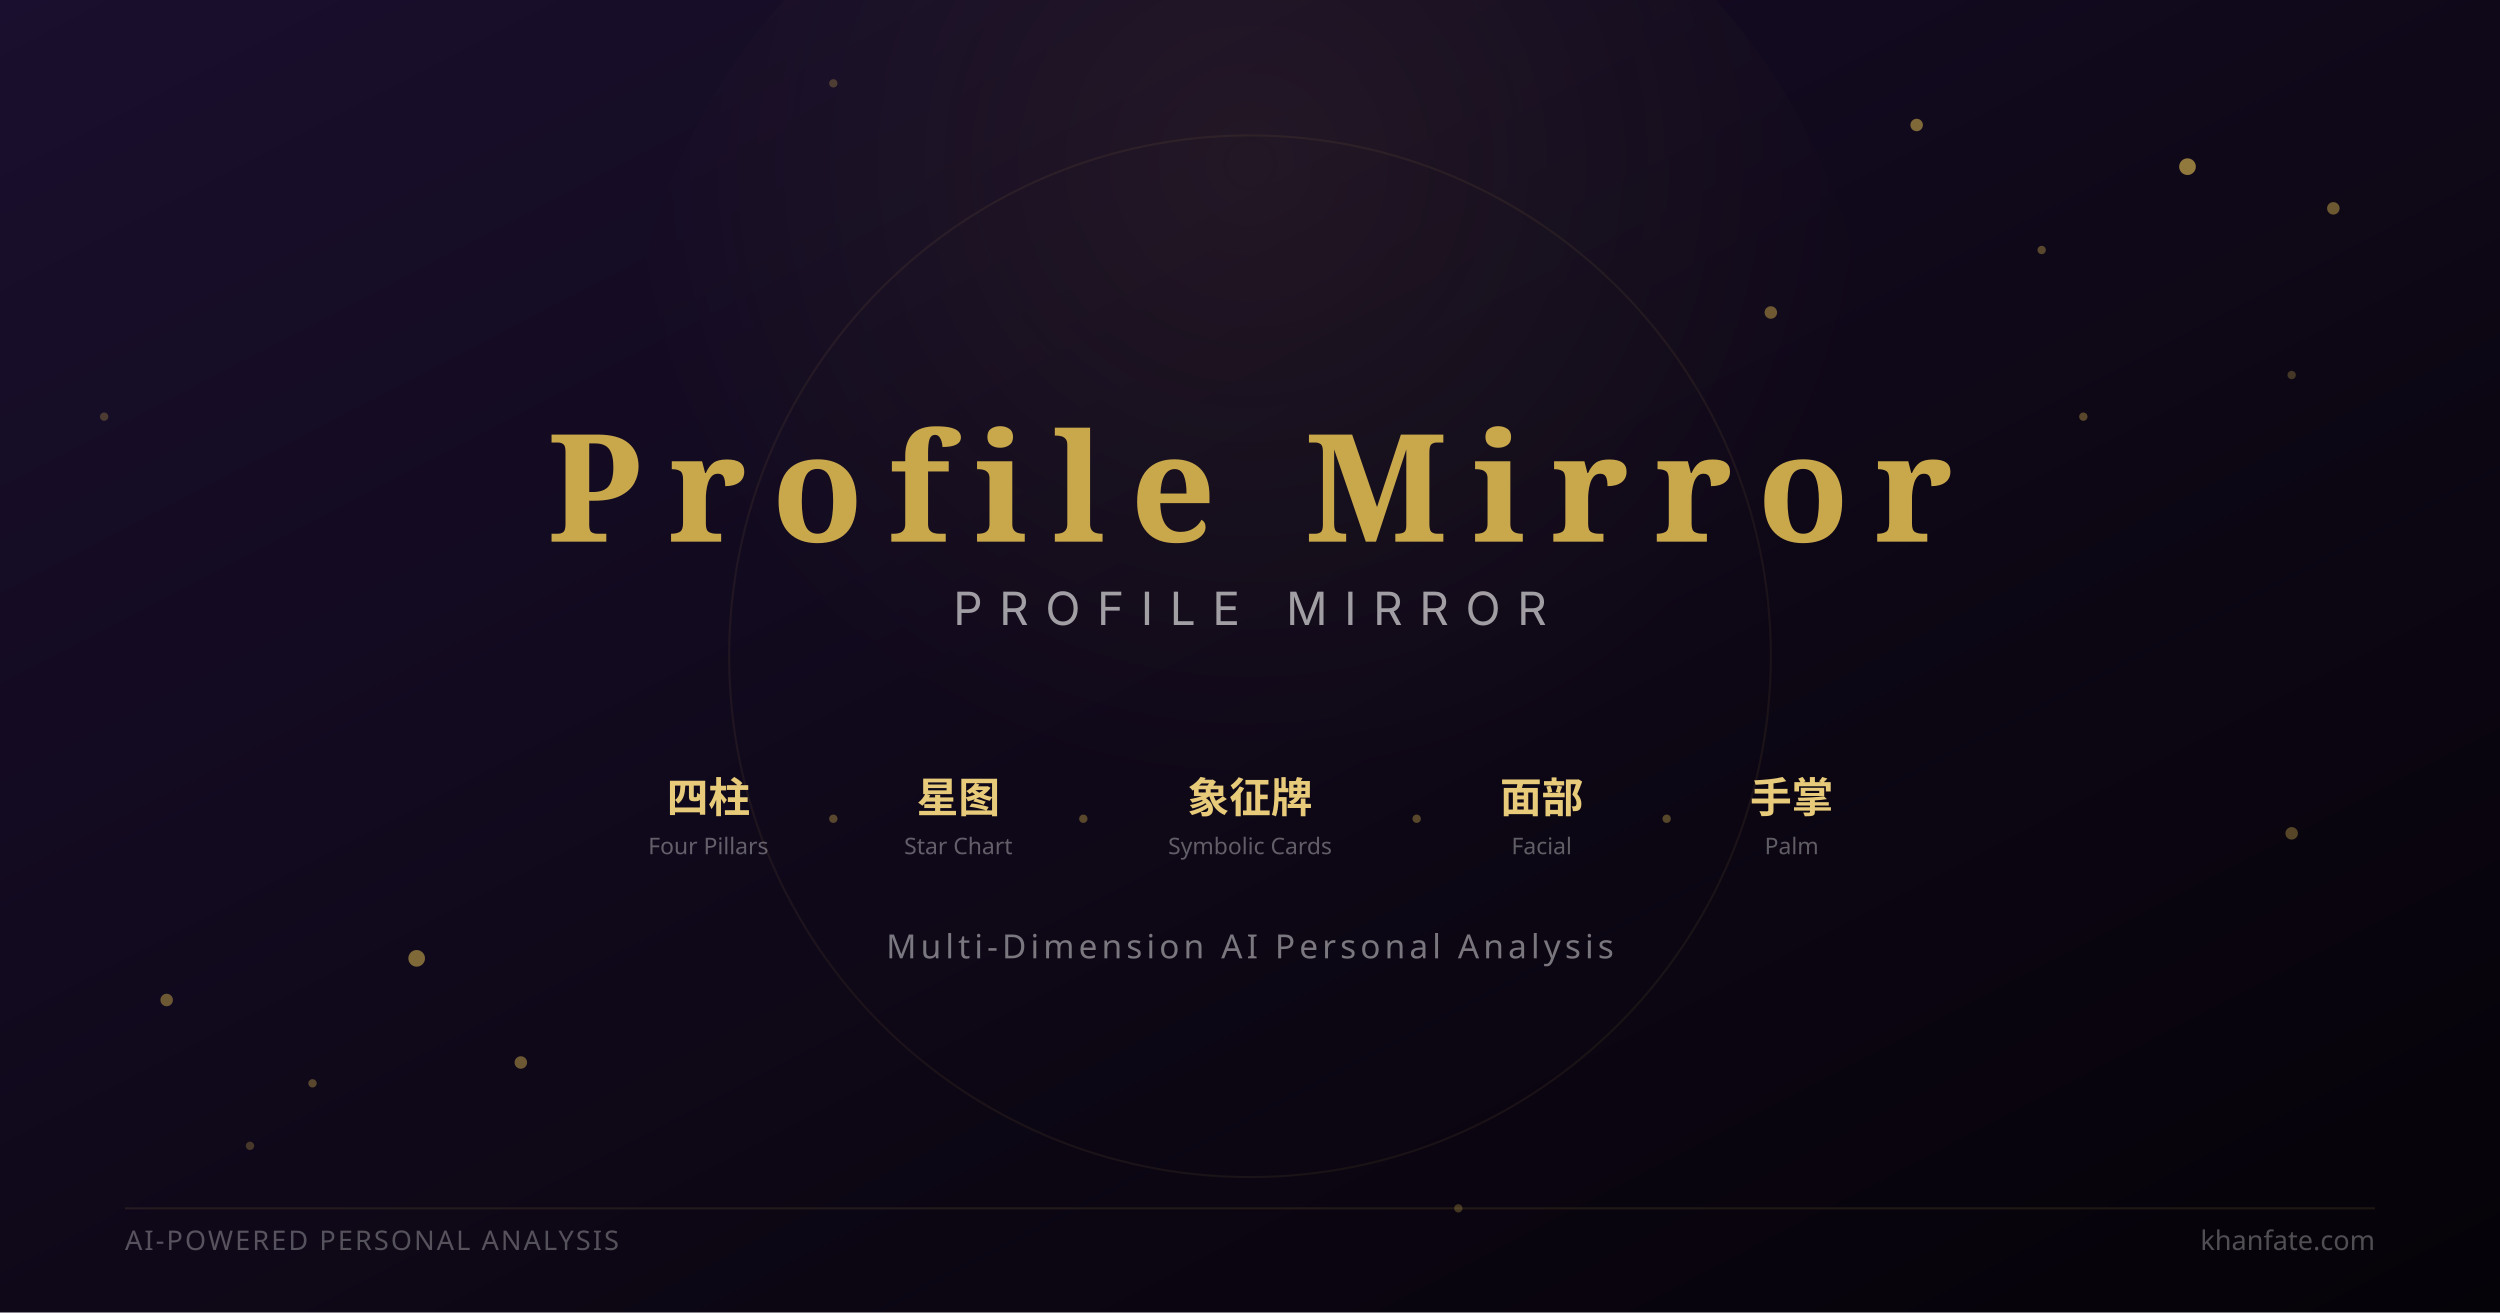
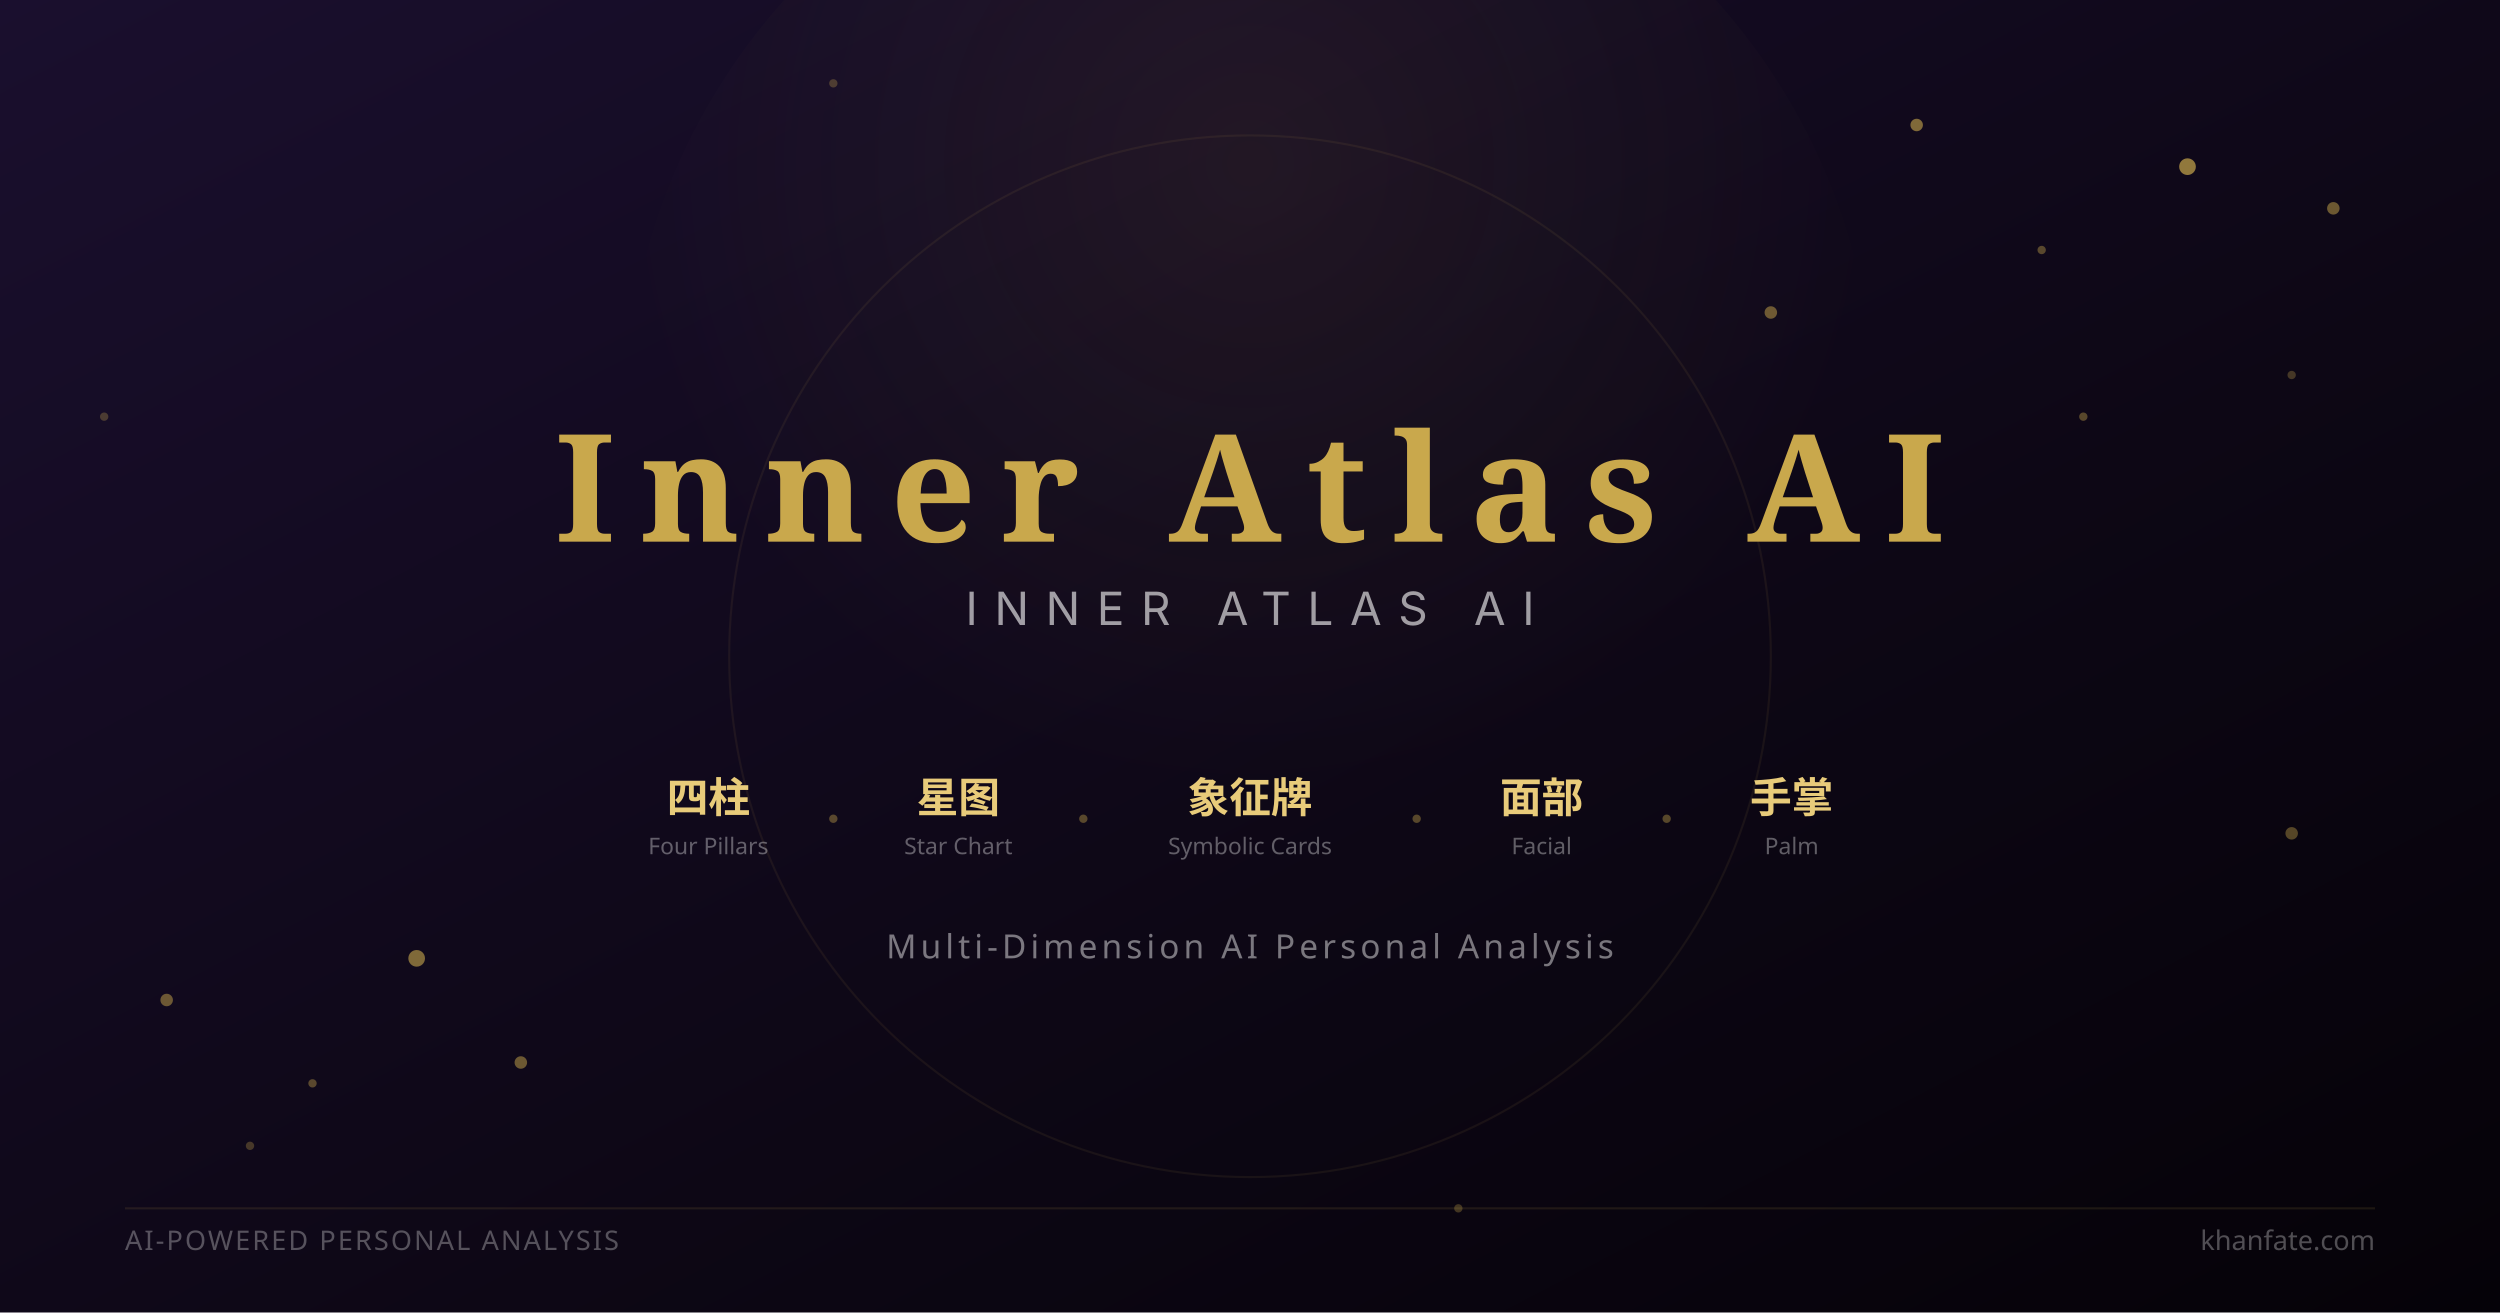
<svg xmlns="http://www.w3.org/2000/svg" width="1200" height="630" viewBox="0 0 1200 630">
  <defs>
    <linearGradient id="bg" x1="0%" y1="0%" x2="100%" y2="100%">
      <stop offset="0%" style="stop-color:#1A0F2E" />
      <stop offset="60%" style="stop-color:#0D0715" />
      <stop offset="100%" style="stop-color:#050208" />
    </linearGradient>
    <radialGradient id="glow" cx="50%" cy="30%" r="50%">
      <stop offset="0%" style="stop-color:#C9A84C;stop-opacity:0.08" />
      <stop offset="100%" style="stop-color:#C9A84C;stop-opacity:0" />
    </radialGradient>
    <linearGradient id="divider" x1="0%" y1="0%" x2="100%" y2="0%">
      <stop offset="0%" style="stop-color:#C9A84C;stop-opacity:0" />
      <stop offset="50%" style="stop-color:#C9A84C;stop-opacity:1" />
      <stop offset="100%" style="stop-color:#C9A84C;stop-opacity:0" />
    </linearGradient>
  </defs>
  <rect width="1200" height="630" fill="url(#bg)" />
  <circle cx="600" cy="200" r="300" fill="url(#glow)" />
  <circle cx="600" cy="315" r="250" fill="none" stroke="#C9A84C" stroke-opacity="0.08" stroke-width="1" />
  <circle cx="920" cy="60" r="3" fill="#C9A84C" opacity="0.6" />
  <circle cx="980" cy="120" r="2" fill="#C9A84C" opacity="0.4" />
  <circle cx="1050" cy="80" r="4" fill="#C9A84C" opacity="0.7" />
  <circle cx="1100" cy="180" r="2" fill="#C9A84C" opacity="0.3" />
  <circle cx="850" cy="150" r="3" fill="#C9A84C" opacity="0.5" />
  <circle cx="1000" cy="200" r="2" fill="#C9A84C" opacity="0.4" />
  <circle cx="1120" cy="100" r="3" fill="#C9A84C" opacity="0.5" />
  <circle cx="80" cy="480" r="3" fill="#C9A84C" opacity="0.5" />
  <circle cx="150" cy="520" r="2" fill="#C9A84C" opacity="0.4" />
  <circle cx="200" cy="460" r="4" fill="#C9A84C" opacity="0.6" />
  <circle cx="120" cy="550" r="2" fill="#C9A84C" opacity="0.3" />
  <circle cx="250" cy="510" r="3" fill="#C9A84C" opacity="0.5" />
  <circle cx="400" cy="40" r="2" fill="#C9A84C" opacity="0.3" />
  <circle cx="700" cy="580" r="2" fill="#C9A84C" opacity="0.3" />
  <circle cx="1100" cy="400" r="3" fill="#C9A84C" opacity="0.4" />
  <circle cx="50" cy="200" r="2" fill="#C9A84C" opacity="0.3" />
-   <text x="600" y="260" text-anchor="middle" font-family="'Noto Serif SC', 'SimSun', serif" font-size="72" font-weight="700" fill="#C9A84C" letter-spacing="12">Profile Mirror</text>
-   <text x="600" y="300" text-anchor="middle" font-family="'Inter', 'Helvetica Neue', sans-serif" font-size="22" fill="rgba(255,255,255,0.6)" letter-spacing="8">PROFILE MIRROR</text>
+   <text x="600" y="260" text-anchor="middle" font-family="'Noto Serif SC', 'SimSun', serif" font-size="72" font-weight="700" fill="#C9A84C" letter-spacing="12">Inner Atlas AI</text>
+   <text x="600" y="300" text-anchor="middle" font-family="'Inter', 'Helvetica Neue', sans-serif" font-size="22" fill="rgba(255,255,255,0.6)" letter-spacing="8">INNER ATLAS AI</text>
  <line x1="540" y1="340" x2="660" y2="340" stroke="url(#divider)" stroke-width="1" />
  <text x="340" y="390" text-anchor="middle" font-family="'Noto Serif SC', serif" font-size="20" font-weight="600" fill="#E8CB7A">四柱</text>
  <text x="340" y="410" text-anchor="middle" font-family="sans-serif" font-size="11" fill="rgba(255,255,255,0.35)">Four Pillars</text>
  <circle cx="400" cy="393" r="2" fill="#C9A84C" opacity="0.4" />
  <text x="460" y="390" text-anchor="middle" font-family="'Noto Serif SC', serif" font-size="20" font-weight="600" fill="#E8CB7A">星图</text>
  <text x="460" y="410" text-anchor="middle" font-family="sans-serif" font-size="11" fill="rgba(255,255,255,0.35)">Star Chart</text>
  <circle cx="520" cy="393" r="2" fill="#C9A84C" opacity="0.4" />
  <text x="600" y="390" text-anchor="middle" font-family="'Noto Serif SC', serif" font-size="20" font-weight="600" fill="#E8CB7A">象征牌</text>
  <text x="600" y="410" text-anchor="middle" font-family="sans-serif" font-size="11" fill="rgba(255,255,255,0.35)">Symbolic Cards</text>
  <circle cx="680" cy="393" r="2" fill="#C9A84C" opacity="0.4" />
  <text x="740" y="390" text-anchor="middle" font-family="'Noto Serif SC', serif" font-size="20" font-weight="600" fill="#E8CB7A">面部</text>
  <text x="740" y="410" text-anchor="middle" font-family="sans-serif" font-size="11" fill="rgba(255,255,255,0.35)">Facial</text>
  <circle cx="800" cy="393" r="2" fill="#C9A84C" opacity="0.4" />
  <text x="860" y="390" text-anchor="middle" font-family="'Noto Serif SC', serif" font-size="20" font-weight="600" fill="#E8CB7A">手掌</text>
  <text x="860" y="410" text-anchor="middle" font-family="sans-serif" font-size="11" fill="rgba(255,255,255,0.35)">Palm</text>
  <text x="600" y="460" text-anchor="middle" font-family="sans-serif" font-size="16" fill="rgba(255,255,255,0.45)" letter-spacing="2">Multi-Dimension AI Personal Analysis</text>
  <line x1="60" y1="580" x2="1140" y2="580" stroke="#C9A84C" stroke-opacity="0.12" stroke-width="1" />
  <text x="60" y="600" font-family="sans-serif" font-size="13" fill="rgba(255,255,255,0.3)" letter-spacing="1">AI-POWERED PERSONAL ANALYSIS</text>
  <text x="1140" y="600" text-anchor="end" font-family="sans-serif" font-size="13" fill="rgba(255,255,255,0.3)">khanfate.com</text>
</svg>
